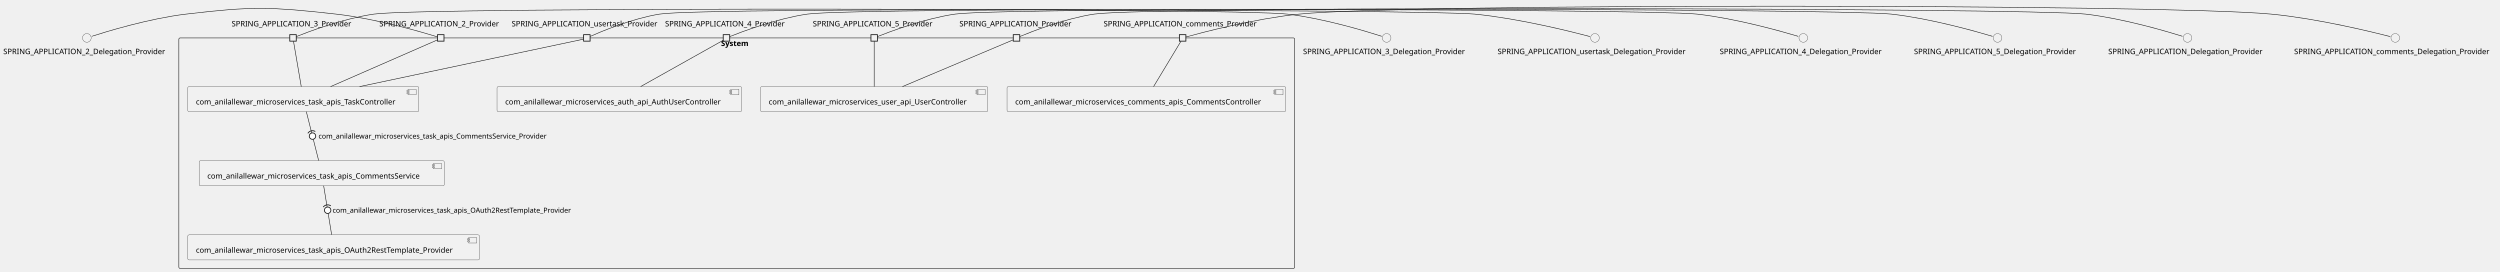
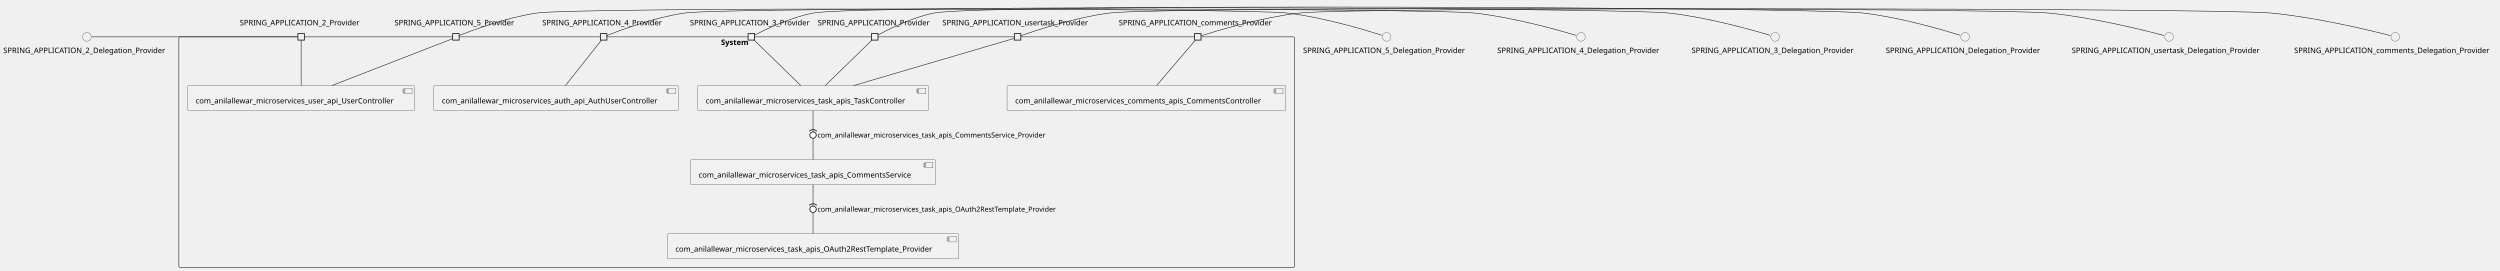
- <svg xmlns="http://www.w3.org/2000/svg" xmlns:xlink="http://www.w3.org/1999/xlink" contentStyleType="text/css" height="502px" preserveAspectRatio="none" style="width:4620px;height:502px;background:#FFFFFF;" version="1.1" viewBox="0 0 4620 502" width="4620px" zoomAndPan="magnify">
+ <svg xmlns="http://www.w3.org/2000/svg" xmlns:xlink="http://www.w3.org/1999/xlink" contentStyleType="text/css" height="500px" preserveAspectRatio="none" style="width:4620px;height:500px;background:#FFFFFF;" version="1.1" viewBox="0 0 4620 500" width="4620px" zoomAndPan="magnify">
  <defs />
  <g>
    <g id="cluster_System">
-       <rect fill="none" height="426" rx="2.5" ry="2.5" style="stroke:#181818;stroke-width:1.0;" width="2062" x="330.5" y="70.06" />
-       <text fill="#000000" font-family="sans-serif" font-size="14" font-weight="bold" lengthAdjust="spacing" textLength="58" x="1332.5" y="85.055">System</text>
+       <rect fill="none" height="426" rx="2.5" ry="2.5" style="stroke:#181818;stroke-width:1.0;" width="2062" x="330.5" y="68.11" />
+       <text fill="#000000" font-family="sans-serif" font-size="14" font-weight="bold" lengthAdjust="spacing" textLength="58" x="1332.5" y="83.105">System</text>
    </g>
    <g id="elem_com_anilallewar_microservices_auth_api_AuthUserController">
-       <a href="anilallewar-microservices-basics-spring-boot.repository#_9U80akC9Ee-2aqs3wC07xQ" target="_top" title="anilallewar-microservices-basics-spring-boot.repository#_9U80akC9Ee-2aqs3wC07xQ" xlink:actuate="onRequest" xlink:href="anilallewar-microservices-basics-spring-boot.repository#_9U80akC9Ee-2aqs3wC07xQ" xlink:show="new" xlink:title="anilallewar-microservices-basics-spring-boot.repository#_9U80akC9Ee-2aqs3wC07xQ" xlink:type="simple">
-         <rect fill="#F1F1F1" height="46.297" rx="2.5" ry="2.5" style="stroke:#181818;stroke-width:0.5;" width="452" x="918.5" y="160.06" />
-         <rect fill="#F1F1F1" height="10" style="stroke:#181818;stroke-width:0.5;" width="15" x="1350.5" y="165.06" />
-         <rect fill="#F1F1F1" height="2" style="stroke:#181818;stroke-width:0.5;" width="4" x="1348.5" y="167.06" />
-         <rect fill="#F1F1F1" height="2" style="stroke:#181818;stroke-width:0.5;" width="4" x="1348.5" y="171.06" />
-         <text fill="#000000" font-family="sans-serif" font-size="14" lengthAdjust="spacing" textLength="412" x="933.5" y="193.055">com_anilallewar_microservices_auth_api_AuthUserController</text>
+       <a href="anilallewar-microservices-basics-spring-boot.repository#_yNqvIUGHEe-LjfuO9ib01A" target="_top" title="anilallewar-microservices-basics-spring-boot.repository#_yNqvIUGHEe-LjfuO9ib01A" xlink:actuate="onRequest" xlink:href="anilallewar-microservices-basics-spring-boot.repository#_yNqvIUGHEe-LjfuO9ib01A" xlink:show="new" xlink:title="anilallewar-microservices-basics-spring-boot.repository#_yNqvIUGHEe-LjfuO9ib01A" xlink:type="simple">
+         <rect fill="#F1F1F1" height="46.297" rx="2.5" ry="2.5" style="stroke:#181818;stroke-width:0.5;" width="452" x="801.5" y="158.11" />
+         <rect fill="#F1F1F1" height="10" style="stroke:#181818;stroke-width:0.5;" width="15" x="1233.5" y="163.11" />
+         <rect fill="#F1F1F1" height="2" style="stroke:#181818;stroke-width:0.5;" width="4" x="1231.5" y="165.11" />
+         <rect fill="#F1F1F1" height="2" style="stroke:#181818;stroke-width:0.5;" width="4" x="1231.5" y="169.11" />
+         <text fill="#000000" font-family="sans-serif" font-size="14" lengthAdjust="spacing" textLength="412" x="816.5" y="191.105">com_anilallewar_microservices_auth_api_AuthUserController</text>
      </a>
    </g>
    <g id="elem_com_anilallewar_microservices_comments_apis_CommentsController">
-       <a href="anilallewar-microservices-basics-spring-boot.repository#_9U80akC9Ee-2aqs3wC07xQ" target="_top" title="anilallewar-microservices-basics-spring-boot.repository#_9U80akC9Ee-2aqs3wC07xQ" xlink:actuate="onRequest" xlink:href="anilallewar-microservices-basics-spring-boot.repository#_9U80akC9Ee-2aqs3wC07xQ" xlink:show="new" xlink:title="anilallewar-microservices-basics-spring-boot.repository#_9U80akC9Ee-2aqs3wC07xQ" xlink:type="simple">
-         <rect fill="#F1F1F1" height="46.297" rx="2.5" ry="2.5" style="stroke:#181818;stroke-width:0.5;" width="515" x="1861" y="160.06" />
-         <rect fill="#F1F1F1" height="10" style="stroke:#181818;stroke-width:0.5;" width="15" x="2356" y="165.06" />
-         <rect fill="#F1F1F1" height="2" style="stroke:#181818;stroke-width:0.5;" width="4" x="2354" y="167.06" />
-         <rect fill="#F1F1F1" height="2" style="stroke:#181818;stroke-width:0.5;" width="4" x="2354" y="171.06" />
-         <text fill="#000000" font-family="sans-serif" font-size="14" lengthAdjust="spacing" textLength="475" x="1876" y="193.055">com_anilallewar_microservices_comments_apis_CommentsController</text>
+       <a href="anilallewar-microservices-basics-spring-boot.repository#_yNqvIUGHEe-LjfuO9ib01A" target="_top" title="anilallewar-microservices-basics-spring-boot.repository#_yNqvIUGHEe-LjfuO9ib01A" xlink:actuate="onRequest" xlink:href="anilallewar-microservices-basics-spring-boot.repository#_yNqvIUGHEe-LjfuO9ib01A" xlink:show="new" xlink:title="anilallewar-microservices-basics-spring-boot.repository#_yNqvIUGHEe-LjfuO9ib01A" xlink:type="simple">
+         <rect fill="#F1F1F1" height="46.297" rx="2.5" ry="2.5" style="stroke:#181818;stroke-width:0.5;" width="515" x="1861" y="158.11" />
+         <rect fill="#F1F1F1" height="10" style="stroke:#181818;stroke-width:0.5;" width="15" x="2356" y="163.11" />
+         <rect fill="#F1F1F1" height="2" style="stroke:#181818;stroke-width:0.5;" width="4" x="2354" y="165.11" />
+         <rect fill="#F1F1F1" height="2" style="stroke:#181818;stroke-width:0.5;" width="4" x="2354" y="169.11" />
+         <text fill="#000000" font-family="sans-serif" font-size="14" lengthAdjust="spacing" textLength="475" x="1876" y="191.105">com_anilallewar_microservices_comments_apis_CommentsController</text>
      </a>
    </g>
    <g id="elem_com_anilallewar_microservices_task_apis_CommentsService">
-       <a href="anilallewar-microservices-basics-spring-boot.repository#_9U80akC9Ee-2aqs3wC07xQ" target="_top" title="anilallewar-microservices-basics-spring-boot.repository#_9U80akC9Ee-2aqs3wC07xQ" xlink:actuate="onRequest" xlink:href="anilallewar-microservices-basics-spring-boot.repository#_9U80akC9Ee-2aqs3wC07xQ" xlink:show="new" xlink:title="anilallewar-microservices-basics-spring-boot.repository#_9U80akC9Ee-2aqs3wC07xQ" xlink:type="simple">
-         <rect fill="#F1F1F1" height="46.297" rx="2.5" ry="2.5" style="stroke:#181818;stroke-width:0.5;" width="453" x="368" y="297.06" />
-         <rect fill="#F1F1F1" height="10" style="stroke:#181818;stroke-width:0.5;" width="15" x="801" y="302.06" />
-         <rect fill="#F1F1F1" height="2" style="stroke:#181818;stroke-width:0.5;" width="4" x="799" y="304.06" />
-         <rect fill="#F1F1F1" height="2" style="stroke:#181818;stroke-width:0.5;" width="4" x="799" y="308.06" />
-         <text fill="#000000" font-family="sans-serif" font-size="14" lengthAdjust="spacing" textLength="413" x="383" y="330.055">com_anilallewar_microservices_task_apis_CommentsService</text>
+       <a href="anilallewar-microservices-basics-spring-boot.repository#_yNqvIUGHEe-LjfuO9ib01A" target="_top" title="anilallewar-microservices-basics-spring-boot.repository#_yNqvIUGHEe-LjfuO9ib01A" xlink:actuate="onRequest" xlink:href="anilallewar-microservices-basics-spring-boot.repository#_yNqvIUGHEe-LjfuO9ib01A" xlink:show="new" xlink:title="anilallewar-microservices-basics-spring-boot.repository#_yNqvIUGHEe-LjfuO9ib01A" xlink:type="simple">
+         <rect fill="#F1F1F1" height="46.297" rx="2.5" ry="2.5" style="stroke:#181818;stroke-width:0.5;" width="453" x="1276" y="295.11" />
+         <rect fill="#F1F1F1" height="10" style="stroke:#181818;stroke-width:0.5;" width="15" x="1709" y="300.11" />
+         <rect fill="#F1F1F1" height="2" style="stroke:#181818;stroke-width:0.5;" width="4" x="1707" y="302.11" />
+         <rect fill="#F1F1F1" height="2" style="stroke:#181818;stroke-width:0.5;" width="4" x="1707" y="306.11" />
+         <text fill="#000000" font-family="sans-serif" font-size="14" lengthAdjust="spacing" textLength="413" x="1291" y="328.105">com_anilallewar_microservices_task_apis_CommentsService</text>
      </a>
    </g>
    <g id="elem_com_anilallewar_microservices_task_apis_OAuth2RestTemplate_Provider">
-       <a href="anilallewar-microservices-basics-spring-boot.repository#_9U80akC9Ee-2aqs3wC07xQ" target="_top" title="anilallewar-microservices-basics-spring-boot.repository#_9U80akC9Ee-2aqs3wC07xQ" xlink:actuate="onRequest" xlink:href="anilallewar-microservices-basics-spring-boot.repository#_9U80akC9Ee-2aqs3wC07xQ" xlink:show="new" xlink:title="anilallewar-microservices-basics-spring-boot.repository#_9U80akC9Ee-2aqs3wC07xQ" xlink:type="simple">
-         <rect fill="#F1F1F1" height="46.297" rx="2.5" ry="2.5" style="stroke:#181818;stroke-width:0.5;" width="539" x="347" y="434.06" />
-         <rect fill="#F1F1F1" height="10" style="stroke:#181818;stroke-width:0.5;" width="15" x="866" y="439.06" />
-         <rect fill="#F1F1F1" height="2" style="stroke:#181818;stroke-width:0.5;" width="4" x="864" y="441.06" />
-         <rect fill="#F1F1F1" height="2" style="stroke:#181818;stroke-width:0.5;" width="4" x="864" y="445.06" />
-         <text fill="#000000" font-family="sans-serif" font-size="14" lengthAdjust="spacing" textLength="499" x="362" y="467.055">com_anilallewar_microservices_task_apis_OAuth2RestTemplate_Provider</text>
+       <a href="anilallewar-microservices-basics-spring-boot.repository#_yNqvIUGHEe-LjfuO9ib01A" target="_top" title="anilallewar-microservices-basics-spring-boot.repository#_yNqvIUGHEe-LjfuO9ib01A" xlink:actuate="onRequest" xlink:href="anilallewar-microservices-basics-spring-boot.repository#_yNqvIUGHEe-LjfuO9ib01A" xlink:show="new" xlink:title="anilallewar-microservices-basics-spring-boot.repository#_yNqvIUGHEe-LjfuO9ib01A" xlink:type="simple">
+         <rect fill="#F1F1F1" height="46.297" rx="2.5" ry="2.5" style="stroke:#181818;stroke-width:0.5;" width="539" x="1233" y="432.11" />
+         <rect fill="#F1F1F1" height="10" style="stroke:#181818;stroke-width:0.5;" width="15" x="1752" y="437.11" />
+         <rect fill="#F1F1F1" height="2" style="stroke:#181818;stroke-width:0.5;" width="4" x="1750" y="439.11" />
+         <rect fill="#F1F1F1" height="2" style="stroke:#181818;stroke-width:0.5;" width="4" x="1750" y="443.11" />
+         <text fill="#000000" font-family="sans-serif" font-size="14" lengthAdjust="spacing" textLength="499" x="1248" y="465.105">com_anilallewar_microservices_task_apis_OAuth2RestTemplate_Provider</text>
      </a>
    </g>
    <g id="elem_com_anilallewar_microservices_task_apis_TaskController">
-       <a href="anilallewar-microservices-basics-spring-boot.repository#_9U80akC9Ee-2aqs3wC07xQ" target="_top" title="anilallewar-microservices-basics-spring-boot.repository#_9U80akC9Ee-2aqs3wC07xQ" xlink:actuate="onRequest" xlink:href="anilallewar-microservices-basics-spring-boot.repository#_9U80akC9Ee-2aqs3wC07xQ" xlink:show="new" xlink:title="anilallewar-microservices-basics-spring-boot.repository#_9U80akC9Ee-2aqs3wC07xQ" xlink:type="simple">
-         <rect fill="#F1F1F1" height="46.297" rx="2.5" ry="2.5" style="stroke:#181818;stroke-width:0.5;" width="427" x="347" y="160.06" />
-         <rect fill="#F1F1F1" height="10" style="stroke:#181818;stroke-width:0.5;" width="15" x="754" y="165.06" />
-         <rect fill="#F1F1F1" height="2" style="stroke:#181818;stroke-width:0.5;" width="4" x="752" y="167.06" />
-         <rect fill="#F1F1F1" height="2" style="stroke:#181818;stroke-width:0.5;" width="4" x="752" y="171.06" />
-         <text fill="#000000" font-family="sans-serif" font-size="14" lengthAdjust="spacing" textLength="387" x="362" y="193.055">com_anilallewar_microservices_task_apis_TaskController</text>
+       <a href="anilallewar-microservices-basics-spring-boot.repository#_yNqvIUGHEe-LjfuO9ib01A" target="_top" title="anilallewar-microservices-basics-spring-boot.repository#_yNqvIUGHEe-LjfuO9ib01A" xlink:actuate="onRequest" xlink:href="anilallewar-microservices-basics-spring-boot.repository#_yNqvIUGHEe-LjfuO9ib01A" xlink:show="new" xlink:title="anilallewar-microservices-basics-spring-boot.repository#_yNqvIUGHEe-LjfuO9ib01A" xlink:type="simple">
+         <rect fill="#F1F1F1" height="46.297" rx="2.5" ry="2.5" style="stroke:#181818;stroke-width:0.5;" width="427" x="1289" y="158.11" />
+         <rect fill="#F1F1F1" height="10" style="stroke:#181818;stroke-width:0.5;" width="15" x="1696" y="163.11" />
+         <rect fill="#F1F1F1" height="2" style="stroke:#181818;stroke-width:0.5;" width="4" x="1694" y="165.11" />
+         <rect fill="#F1F1F1" height="2" style="stroke:#181818;stroke-width:0.5;" width="4" x="1694" y="169.11" />
+         <text fill="#000000" font-family="sans-serif" font-size="14" lengthAdjust="spacing" textLength="387" x="1304" y="191.105">com_anilallewar_microservices_task_apis_TaskController</text>
      </a>
    </g>
    <g id="elem_com_anilallewar_microservices_user_api_UserController">
-       <a href="anilallewar-microservices-basics-spring-boot.repository#_9U80akC9Ee-2aqs3wC07xQ" target="_top" title="anilallewar-microservices-basics-spring-boot.repository#_9U80akC9Ee-2aqs3wC07xQ" xlink:actuate="onRequest" xlink:href="anilallewar-microservices-basics-spring-boot.repository#_9U80akC9Ee-2aqs3wC07xQ" xlink:show="new" xlink:title="anilallewar-microservices-basics-spring-boot.repository#_9U80akC9Ee-2aqs3wC07xQ" xlink:type="simple">
-         <rect fill="#F1F1F1" height="46.297" rx="2.5" ry="2.5" style="stroke:#181818;stroke-width:0.5;" width="420" x="1405.5" y="160.06" />
-         <rect fill="#F1F1F1" height="10" style="stroke:#181818;stroke-width:0.5;" width="15" x="1805.5" y="165.06" />
-         <rect fill="#F1F1F1" height="2" style="stroke:#181818;stroke-width:0.5;" width="4" x="1803.5" y="167.06" />
-         <rect fill="#F1F1F1" height="2" style="stroke:#181818;stroke-width:0.5;" width="4" x="1803.5" y="171.06" />
-         <text fill="#000000" font-family="sans-serif" font-size="14" lengthAdjust="spacing" textLength="380" x="1420.5" y="193.055">com_anilallewar_microservices_user_api_UserController</text>
+       <a href="anilallewar-microservices-basics-spring-boot.repository#_yNqvIUGHEe-LjfuO9ib01A" target="_top" title="anilallewar-microservices-basics-spring-boot.repository#_yNqvIUGHEe-LjfuO9ib01A" xlink:actuate="onRequest" xlink:href="anilallewar-microservices-basics-spring-boot.repository#_yNqvIUGHEe-LjfuO9ib01A" xlink:show="new" xlink:title="anilallewar-microservices-basics-spring-boot.repository#_yNqvIUGHEe-LjfuO9ib01A" xlink:type="simple">
+         <rect fill="#F1F1F1" height="46.297" rx="2.5" ry="2.5" style="stroke:#181818;stroke-width:0.5;" width="420" x="346.5" y="158.11" />
+         <rect fill="#F1F1F1" height="10" style="stroke:#181818;stroke-width:0.5;" width="15" x="746.5" y="163.11" />
+         <rect fill="#F1F1F1" height="2" style="stroke:#181818;stroke-width:0.5;" width="4" x="744.5" y="165.11" />
+         <rect fill="#F1F1F1" height="2" style="stroke:#181818;stroke-width:0.5;" width="4" x="744.5" y="169.11" />
+         <text fill="#000000" font-family="sans-serif" font-size="14" lengthAdjust="spacing" textLength="380" x="361.5" y="191.105">com_anilallewar_microservices_user_api_UserController</text>
      </a>
    </g>
-     <text fill="#000000" font-family="sans-serif" font-size="14" lengthAdjust="spacing" textLength="227" x="701" y="48.758">SPRING_APPLICATION_2_Provider</text>
-     <rect fill="#F1F1F1" height="12" style="stroke:#181818;stroke-width:1.5;" width="12" x="808.5" y="64.06" />
-     <text fill="#000000" font-family="sans-serif" font-size="14" lengthAdjust="spacing" textLength="227" x="428" y="48.758">SPRING_APPLICATION_3_Provider</text>
-     <rect fill="#F1F1F1" height="12" style="stroke:#181818;stroke-width:1.5;" width="12" x="535.5" y="64.06" />
-     <text fill="#000000" font-family="sans-serif" font-size="14" lengthAdjust="spacing" textLength="227" x="1229" y="48.758">SPRING_APPLICATION_4_Provider</text>
-     <rect fill="#F1F1F1" height="12" style="stroke:#181818;stroke-width:1.5;" width="12" x="1336.5" y="64.06" />
-     <text fill="#000000" font-family="sans-serif" font-size="14" lengthAdjust="spacing" textLength="227" x="1502" y="48.758">SPRING_APPLICATION_5_Provider</text>
-     <rect fill="#F1F1F1" height="12" style="stroke:#181818;stroke-width:1.5;" width="12" x="1609.5" y="64.06" />
-     <text fill="#000000" font-family="sans-serif" font-size="14" lengthAdjust="spacing" textLength="211" x="1773" y="48.758">SPRING_APPLICATION_Provider</text>
-     <rect fill="#F1F1F1" height="12" style="stroke:#181818;stroke-width:1.5;" width="12" x="1872.5" y="64.06" />
-     <text fill="#000000" font-family="sans-serif" font-size="14" lengthAdjust="spacing" textLength="292" x="2039.5" y="48.758">SPRING_APPLICATION_comments_Provider</text>
-     <rect fill="#F1F1F1" height="12" style="stroke:#181818;stroke-width:1.5;" width="12" x="2179.5" y="64.06" />
-     <text fill="#000000" font-family="sans-serif" font-size="14" lengthAdjust="spacing" textLength="278" x="945.5" y="48.758">SPRING_APPLICATION_usertask_Provider</text>
-     <rect fill="#F1F1F1" height="12" style="stroke:#181818;stroke-width:1.5;" width="12" x="1078.5" y="64.06" />
+     <text fill="#000000" font-family="sans-serif" font-size="14" lengthAdjust="spacing" textLength="227" x="443" y="46.808">SPRING_APPLICATION_2_Provider</text>
+     <rect fill="#F1F1F1" height="12" style="stroke:#181818;stroke-width:1.5;" width="12" x="550.5" y="62.11" />
+     <text fill="#000000" font-family="sans-serif" font-size="14" lengthAdjust="spacing" textLength="227" x="1275" y="46.808">SPRING_APPLICATION_3_Provider</text>
+     <rect fill="#F1F1F1" height="12" style="stroke:#181818;stroke-width:1.5;" width="12" x="1382.5" y="62.11" />
+     <text fill="#000000" font-family="sans-serif" font-size="14" lengthAdjust="spacing" textLength="227" x="1002" y="46.808">SPRING_APPLICATION_4_Provider</text>
+     <rect fill="#F1F1F1" height="12" style="stroke:#181818;stroke-width:1.5;" width="12" x="1109.5" y="62.11" />
+     <text fill="#000000" font-family="sans-serif" font-size="14" lengthAdjust="spacing" textLength="227" x="729" y="46.808">SPRING_APPLICATION_5_Provider</text>
+     <rect fill="#F1F1F1" height="12" style="stroke:#181818;stroke-width:1.5;" width="12" x="836.5" y="62.11" />
+     <text fill="#000000" font-family="sans-serif" font-size="14" lengthAdjust="spacing" textLength="211" x="1511" y="46.808">SPRING_APPLICATION_Provider</text>
+     <rect fill="#F1F1F1" height="12" style="stroke:#181818;stroke-width:1.5;" width="12" x="1610.5" y="62.11" />
+     <text fill="#000000" font-family="sans-serif" font-size="14" lengthAdjust="spacing" textLength="292" x="2067.5" y="46.808">SPRING_APPLICATION_comments_Provider</text>
+     <rect fill="#F1F1F1" height="12" style="stroke:#181818;stroke-width:1.5;" width="12" x="2207.5" y="62.11" />
+     <text fill="#000000" font-family="sans-serif" font-size="14" lengthAdjust="spacing" textLength="278" x="1741.5" y="46.808">SPRING_APPLICATION_usertask_Provider</text>
+     <rect fill="#F1F1F1" height="12" style="stroke:#181818;stroke-width:1.5;" width="12" x="1874.5" y="62.11" />
    <g id="elem_SPRING_APPLICATION_2_Delegation_Provider">
-       <ellipse cx="160.5" cy="70.06" fill="#F1F1F1" rx="8" ry="8" style="stroke:#181818;stroke-width:0.5;" />
-       <text fill="#000000" font-family="sans-serif" font-size="14" lengthAdjust="spacing" textLength="309" x="6" y="100.055">SPRING_APPLICATION_2_Delegation_Provider</text>
+       <ellipse cx="160.5" cy="68.11" fill="#F1F1F1" rx="8" ry="8" style="stroke:#181818;stroke-width:0.5;" />
+       <text fill="#000000" font-family="sans-serif" font-size="14" lengthAdjust="spacing" textLength="309" x="6" y="98.105">SPRING_APPLICATION_2_Delegation_Provider</text>
    </g>
    <g id="elem_SPRING_APPLICATION_3_Delegation_Provider">
-       <ellipse cx="2562.5" cy="70.06" fill="#F1F1F1" rx="8" ry="8" style="stroke:#181818;stroke-width:0.5;" />
-       <text fill="#000000" font-family="sans-serif" font-size="14" lengthAdjust="spacing" textLength="309" x="2408" y="100.055">SPRING_APPLICATION_3_Delegation_Provider</text>
+       <ellipse cx="3280.5" cy="68.11" fill="#F1F1F1" rx="8" ry="8" style="stroke:#181818;stroke-width:0.5;" />
+       <text fill="#000000" font-family="sans-serif" font-size="14" lengthAdjust="spacing" textLength="309" x="3126" y="98.105">SPRING_APPLICATION_3_Delegation_Provider</text>
    </g>
    <g id="elem_SPRING_APPLICATION_4_Delegation_Provider">
-       <ellipse cx="3332.5" cy="70.06" fill="#F1F1F1" rx="8" ry="8" style="stroke:#181818;stroke-width:0.5;" />
-       <text fill="#000000" font-family="sans-serif" font-size="14" lengthAdjust="spacing" textLength="309" x="3178" y="100.055">SPRING_APPLICATION_4_Delegation_Provider</text>
+       <ellipse cx="2921.5" cy="68.11" fill="#F1F1F1" rx="8" ry="8" style="stroke:#181818;stroke-width:0.5;" />
+       <text fill="#000000" font-family="sans-serif" font-size="14" lengthAdjust="spacing" textLength="309" x="2767" y="98.105">SPRING_APPLICATION_4_Delegation_Provider</text>
    </g>
    <g id="elem_SPRING_APPLICATION_5_Delegation_Provider">
-       <ellipse cx="3691.5" cy="70.06" fill="#F1F1F1" rx="8" ry="8" style="stroke:#181818;stroke-width:0.5;" />
-       <text fill="#000000" font-family="sans-serif" font-size="14" lengthAdjust="spacing" textLength="309" x="3537" y="100.055">SPRING_APPLICATION_5_Delegation_Provider</text>
+       <ellipse cx="2562.5" cy="68.11" fill="#F1F1F1" rx="8" ry="8" style="stroke:#181818;stroke-width:0.5;" />
+       <text fill="#000000" font-family="sans-serif" font-size="14" lengthAdjust="spacing" textLength="309" x="2408" y="98.105">SPRING_APPLICATION_5_Delegation_Provider</text>
    </g>
    <g id="elem_SPRING_APPLICATION_Delegation_Provider">
-       <ellipse cx="4042.5" cy="70.06" fill="#F1F1F1" rx="8" ry="8" style="stroke:#181818;stroke-width:0.5;" />
-       <text fill="#000000" font-family="sans-serif" font-size="14" lengthAdjust="spacing" textLength="293" x="3896" y="100.055">SPRING_APPLICATION_Delegation_Provider</text>
+       <ellipse cx="3631.5" cy="68.11" fill="#F1F1F1" rx="8" ry="8" style="stroke:#181818;stroke-width:0.5;" />
+       <text fill="#000000" font-family="sans-serif" font-size="14" lengthAdjust="spacing" textLength="293" x="3485" y="98.105">SPRING_APPLICATION_Delegation_Provider</text>
    </g>
    <g id="elem_SPRING_APPLICATION_comments_Delegation_Provider">
-       <ellipse cx="4426.5" cy="70.06" fill="#F1F1F1" rx="8" ry="8" style="stroke:#181818;stroke-width:0.5;" />
-       <text fill="#000000" font-family="sans-serif" font-size="14" lengthAdjust="spacing" textLength="374" x="4239.5" y="100.055">SPRING_APPLICATION_comments_Delegation_Provider</text>
+       <ellipse cx="4426.5" cy="68.11" fill="#F1F1F1" rx="8" ry="8" style="stroke:#181818;stroke-width:0.5;" />
+       <text fill="#000000" font-family="sans-serif" font-size="14" lengthAdjust="spacing" textLength="374" x="4239.5" y="98.105">SPRING_APPLICATION_comments_Delegation_Provider</text>
    </g>
    <g id="elem_SPRING_APPLICATION_usertask_Delegation_Provider">
-       <ellipse cx="2947.5" cy="70.06" fill="#F1F1F1" rx="8" ry="8" style="stroke:#181818;stroke-width:0.5;" />
-       <text fill="#000000" font-family="sans-serif" font-size="14" lengthAdjust="spacing" textLength="360" x="2767.5" y="100.055">SPRING_APPLICATION_usertask_Delegation_Provider</text>
+       <ellipse cx="4008.5" cy="68.11" fill="#F1F1F1" rx="8" ry="8" style="stroke:#181818;stroke-width:0.5;" />
+       <text fill="#000000" font-family="sans-serif" font-size="14" lengthAdjust="spacing" textLength="360" x="3828.5" y="98.105">SPRING_APPLICATION_usertask_Delegation_Provider</text>
    </g>
    <g id="link_SPRING_APPLICATION_2_Delegation_Provider_SPRING_APPLICATION_2_Provider">
-       <path d="M169.53,67.09 C195.97,58.57 275.68,34.14 344,26.06 C466.26,11.61 498.66,12.33 621,26.06 C695.98,34.48 784.28,60.69 808.24,68.1 " fill="none" id="SPRING_APPLICATION_2_Delegation_Provider-SPRING_APPLICATION_2_Provider" style="stroke:#181818;stroke-width:1.0;" />
+       <path d="M169.73,68.11 C222.11,68.11 508.14,68.11 550.31,68.11 " fill="none" id="SPRING_APPLICATION_2_Delegation_Provider-SPRING_APPLICATION_2_Provider" style="stroke:#181818;stroke-width:1.0;" />
    </g>
-     <g id="link_SPRING_APPLICATION_2_Provider_com_anilallewar_microservices_task_apis_TaskController">
-       <path d="M808.22,73.8 C781.45,85.51 675.24,131.92 610.9,160.03 " fill="none" id="SPRING_APPLICATION_2_Provider-com_anilallewar_microservices_task_apis_TaskController" style="stroke:#181818;stroke-width:1.0;" />
+     <g id="link_SPRING_APPLICATION_2_Provider_com_anilallewar_microservices_user_api_UserController">
+       <path d="M556.5,74.17 C556.5,88.76 556.5,131.57 556.5,158.09 " fill="none" id="SPRING_APPLICATION_2_Provider-com_anilallewar_microservices_user_api_UserController" style="stroke:#181818;stroke-width:1.0;" />
    </g>
    <g id="link_SPRING_APPLICATION_3_Delegation_Provider_SPRING_APPLICATION_3_Provider">
-       <path d="M2553.47,67.09 C2527.03,58.57 2447.32,34.14 2379,26.06 C2285.87,15.05 783.82,12.68 691,26.06 C633.69,34.32 567.73,59.52 547.62,67.56 " fill="none" id="SPRING_APPLICATION_3_Delegation_Provider-SPRING_APPLICATION_3_Provider" style="stroke:#181818;stroke-width:1.0;" />
+       <path d="M3271.22,65.26 C3243.27,56.85 3157.32,32.22 3084,24.11 C2996.7,14.46 1589.36,8.09 1503,24.11 C1459.66,32.15 1411.55,55.96 1394.72,64.77 " fill="none" id="SPRING_APPLICATION_3_Delegation_Provider-SPRING_APPLICATION_3_Provider" style="stroke:#181818;stroke-width:1.0;" />
    </g>
    <g id="link_SPRING_APPLICATION_3_Provider_com_anilallewar_microservices_task_apis_TaskController">
-       <path d="M542.37,76.12 C544.86,90.71 552.19,133.52 556.73,160.04 " fill="none" id="SPRING_APPLICATION_3_Provider-com_anilallewar_microservices_task_apis_TaskController" style="stroke:#181818;stroke-width:1.0;" />
+       <path d="M1393.69,74.17 C1408.68,88.76 1452.64,131.57 1479.88,158.09 " fill="none" id="SPRING_APPLICATION_3_Provider-com_anilallewar_microservices_task_apis_TaskController" style="stroke:#181818;stroke-width:1.0;" />
    </g>
    <g id="link_SPRING_APPLICATION_4_Delegation_Provider_SPRING_APPLICATION_4_Provider">
-       <path d="M3323.22,67.21 C3295.27,58.8 3209.32,34.17 3136,26.06 C3045.22,16.02 1582.4,13.03 1492,26.06 C1434.69,34.32 1368.73,59.52 1348.62,67.56 " fill="none" id="SPRING_APPLICATION_4_Delegation_Provider-SPRING_APPLICATION_4_Provider" style="stroke:#181818;stroke-width:1.0;" />
+       <path d="M2912.22,65.26 C2884.27,56.85 2798.32,32.22 2725,24.11 C2644.38,15.19 1345.28,12.54 1265,24.11 C1207.69,32.37 1141.73,57.57 1121.62,65.61 " fill="none" id="SPRING_APPLICATION_4_Delegation_Provider-SPRING_APPLICATION_4_Provider" style="stroke:#181818;stroke-width:1.0;" />
    </g>
    <g id="link_SPRING_APPLICATION_4_Provider_com_anilallewar_microservices_auth_api_AuthUserController">
-       <path d="M1336.36,74.5 C1313.64,87.24 1233.17,132.35 1183.95,159.94 " fill="none" id="SPRING_APPLICATION_4_Provider-com_anilallewar_microservices_auth_api_AuthUserController" style="stroke:#181818;stroke-width:1.0;" />
+       <path d="M1111.49,74.17 C1099.92,88.76 1065.99,131.57 1044.96,158.09 " fill="none" id="SPRING_APPLICATION_4_Provider-com_anilallewar_microservices_auth_api_AuthUserController" style="stroke:#181818;stroke-width:1.0;" />
    </g>
    <g id="link_SPRING_APPLICATION_5_Delegation_Provider_SPRING_APPLICATION_5_Provider">
-       <path d="M3682.22,67.21 C3654.27,58.8 3568.32,34.17 3495,26.06 C3399.47,15.5 1860.13,12.35 1765,26.06 C1707.69,34.32 1641.73,59.52 1621.62,67.56 " fill="none" id="SPRING_APPLICATION_5_Delegation_Provider-SPRING_APPLICATION_5_Provider" style="stroke:#181818;stroke-width:1.0;" />
+       <path d="M2553.47,65.14 C2527.03,56.62 2447.32,32.19 2379,24.11 C2302.48,15.06 1068.27,13.12 992,24.11 C934.69,32.37 868.73,57.57 848.62,65.61 " fill="none" id="SPRING_APPLICATION_5_Delegation_Provider-SPRING_APPLICATION_5_Provider" style="stroke:#181818;stroke-width:1.0;" />
    </g>
    <g id="link_SPRING_APPLICATION_5_Provider_com_anilallewar_microservices_user_api_UserController">
-       <path d="M1615.5,76.12 C1615.5,90.71 1615.5,133.52 1615.5,160.04 " fill="none" id="SPRING_APPLICATION_5_Provider-com_anilallewar_microservices_user_api_UserController" style="stroke:#181818;stroke-width:1.0;" />
+       <path d="M836.26,71.53 C807.55,82.68 686.4,129.69 613.27,158.08 " fill="none" id="SPRING_APPLICATION_5_Provider-com_anilallewar_microservices_user_api_UserController" style="stroke:#181818;stroke-width:1.0;" />
    </g>
    <g id="link_SPRING_APPLICATION_Delegation_Provider_SPRING_APPLICATION_Provider">
-       <path d="M4033.22,67.09 C4006.04,58.57 3924.11,34.13 3854,26.06 C3752.89,14.42 2122.65,10.98 2022,26.06 C1967.11,34.29 1904.22,59.28 1884.64,67.45 " fill="none" id="SPRING_APPLICATION_Delegation_Provider-SPRING_APPLICATION_Provider" style="stroke:#181818;stroke-width:1.0;" />
+       <path d="M3622.22,65.14 C3595.04,56.62 3513.11,32.18 3443,24.11 C3348.24,13.2 1819.65,6 1726,24.11 C1684.56,32.12 1638.91,55.73 1622.66,64.65 " fill="none" id="SPRING_APPLICATION_Delegation_Provider-SPRING_APPLICATION_Provider" style="stroke:#181818;stroke-width:1.0;" />
    </g>
-     <g id="link_SPRING_APPLICATION_Provider_com_anilallewar_microservices_user_api_UserController">
-       <path d="M1872,73.8 C1844.27,85.51 1734.3,131.92 1667.69,160.03 " fill="none" id="SPRING_APPLICATION_Provider-com_anilallewar_microservices_user_api_UserController" style="stroke:#181818;stroke-width:1.0;" />
+     <g id="link_SPRING_APPLICATION_Provider_com_anilallewar_microservices_task_apis_TaskController">
+       <path d="M1611.31,74.17 C1596.32,88.76 1552.36,131.57 1525.12,158.09 " fill="none" id="SPRING_APPLICATION_Provider-com_anilallewar_microservices_task_apis_TaskController" style="stroke:#181818;stroke-width:1.0;" />
    </g>
    <g id="link_SPRING_APPLICATION_comments_Delegation_Provider_SPRING_APPLICATION_comments_Provider">
-       <path d="M4417.41,67.67 C4386.69,59.74 4283.83,34.31 4197,26.06 C3998.34,7.19 2599.54,6 2401,26.06 C2317.04,34.54 2217.44,61.17 2191.77,68.29 " fill="none" id="SPRING_APPLICATION_comments_Delegation_Provider-SPRING_APPLICATION_comments_Provider" style="stroke:#181818;stroke-width:1.0;" />
+       <path d="M4417.41,65.72 C4386.69,57.79 4283.83,32.36 4197,24.11 C4097.67,14.67 2500.12,12.64 2401,24.11 C2328.26,32.53 2242.76,58.74 2219.56,66.15 " fill="none" id="SPRING_APPLICATION_comments_Delegation_Provider-SPRING_APPLICATION_comments_Provider" style="stroke:#181818;stroke-width:1.0;" />
    </g>
    <g id="link_SPRING_APPLICATION_comments_Provider_com_anilallewar_microservices_comments_apis_CommentsController">
-       <path d="M2182.45,76.12 C2173.64,90.71 2147.8,133.52 2131.79,160.04 " fill="none" id="SPRING_APPLICATION_comments_Provider-com_anilallewar_microservices_comments_apis_CommentsController" style="stroke:#181818;stroke-width:1.0;" />
+       <path d="M2209.17,74.17 C2196.68,88.76 2160.05,131.57 2137.35,158.09 " fill="none" id="SPRING_APPLICATION_comments_Provider-com_anilallewar_microservices_comments_apis_CommentsController" style="stroke:#181818;stroke-width:1.0;" />
    </g>
    <g id="link_SPRING_APPLICATION_usertask_Delegation_Provider_SPRING_APPLICATION_usertask_Provider">
-       <path d="M2938.27,67.56 C2908,59.5 2808.86,34.27 2725,26.06 C2641.73,17.91 1301.62,12.89 1219,26.06 C1167.81,34.22 1109.63,58.82 1090.76,67.22 " fill="none" id="SPRING_APPLICATION_usertask_Delegation_Provider-SPRING_APPLICATION_usertask_Provider" style="stroke:#181818;stroke-width:1.0;" />
+       <path d="M3999.27,65.61 C3969,57.55 3869.86,32.32 3786,24.11 C3690.01,14.71 2145.67,11.9 2050,24.11 C1984.56,32.47 1908.27,58.27 1886.55,65.94 " fill="none" id="SPRING_APPLICATION_usertask_Delegation_Provider-SPRING_APPLICATION_usertask_Provider" style="stroke:#181818;stroke-width:1.0;" />
    </g>
    <g id="link_SPRING_APPLICATION_usertask_Provider_com_anilallewar_microservices_task_apis_TaskController">
-       <path d="M1078.25,72.38 C1037.2,81.08 803.55,130.57 664.54,160.02 " fill="none" id="SPRING_APPLICATION_usertask_Provider-com_anilallewar_microservices_task_apis_TaskController" style="stroke:#181818;stroke-width:1.0;" />
+       <path d="M1874.25,70.94 C1840.32,80.91 1676.03,129.15 1577.57,158.07 " fill="none" id="SPRING_APPLICATION_usertask_Provider-com_anilallewar_microservices_task_apis_TaskController" style="stroke:#181818;stroke-width:1.0;" />
    </g>
    <g id="link_com_anilallewar_microservices_task_apis_TaskController_com_anilallewar_microservices_task_apis_CommentsService">
-       <path d="M566.11,206.35 C572.41,231.37 582.57,271.71 588.88,296.73 " fill="none" id="com_anilallewar_microservices_task_apis_TaskController-com_anilallewar_microservices_task_apis_CommentsService" style="stroke:#181818;stroke-width:1.0;" />
-       <text fill="#000000" font-family="sans-serif" font-size="13" lengthAdjust="spacing" textLength="447" x="588.5" y="256.127">com_anilallewar_microservices_task_apis_CommentsService_Provider</text>
-       <path d="M582.621,242.956 A10,10 0 0 0 568.907 246.411" fill="none" style="stroke:#181818;stroke-width:1.5;" />
-       <ellipse cx="577.491" cy="251.54" fill="#FFFFFF" rx="6" ry="6" style="stroke:#181818;stroke-width:1.5;" />
+       <path d="M1502.5,204.4 C1502.5,229.42 1502.5,269.76 1502.5,294.78 " fill="none" id="com_anilallewar_microservices_task_apis_TaskController-com_anilallewar_microservices_task_apis_CommentsService" style="stroke:#181818;stroke-width:1.0;" />
+       <text fill="#000000" font-family="sans-serif" font-size="13" lengthAdjust="spacing" textLength="447" x="1510.5" y="254.177">com_anilallewar_microservices_task_apis_CommentsService_Provider</text>
+       <path d="M1509.571,242.519 A10,10 0 0 0 1495.429 242.519" fill="none" style="stroke:#181818;stroke-width:1.5;" />
+       <ellipse cx="1502.5" cy="249.59" fill="#FFFFFF" rx="6" ry="6" style="stroke:#181818;stroke-width:1.5;" />
    </g>
    <g id="link_com_anilallewar_microservices_task_apis_CommentsService_com_anilallewar_microservices_task_apis_OAuth2RestTemplate_Provider">
-       <path d="M598.13,343.35 C602.21,368.37 608.78,408.71 612.86,433.73 " fill="none" id="com_anilallewar_microservices_task_apis_CommentsService-com_anilallewar_microservices_task_apis_OAuth2RestTemplate_Provider" style="stroke:#181818;stroke-width:1.0;" />
-       <text fill="#000000" font-family="sans-serif" font-size="13" lengthAdjust="spacing" textLength="465" x="614.5" y="393.127">com_anilallewar_microservices_task_apis_OAuth2RestTemplate_Provider</text>
-       <path d="M611.337,380.424 A10,10 0 0 0 597.379 382.698" fill="none" style="stroke:#181818;stroke-width:1.5;" />
-       <ellipse cx="605.495" cy="388.54" fill="#FFFFFF" rx="6" ry="6" style="stroke:#181818;stroke-width:1.5;" />
+       <path d="M1502.5,341.4 C1502.5,366.42 1502.5,406.76 1502.5,431.78 " fill="none" id="com_anilallewar_microservices_task_apis_CommentsService-com_anilallewar_microservices_task_apis_OAuth2RestTemplate_Provider" style="stroke:#181818;stroke-width:1.0;" />
+       <text fill="#000000" font-family="sans-serif" font-size="13" lengthAdjust="spacing" textLength="465" x="1510.5" y="391.177">com_anilallewar_microservices_task_apis_OAuth2RestTemplate_Provider</text>
+       <path d="M1509.571,379.519 A10,10 0 0 0 1495.429 379.519" fill="none" style="stroke:#181818;stroke-width:1.5;" />
+       <ellipse cx="1502.5" cy="386.59" fill="#FFFFFF" rx="6" ry="6" style="stroke:#181818;stroke-width:1.5;" />
    </g>
  </g>
</svg>
